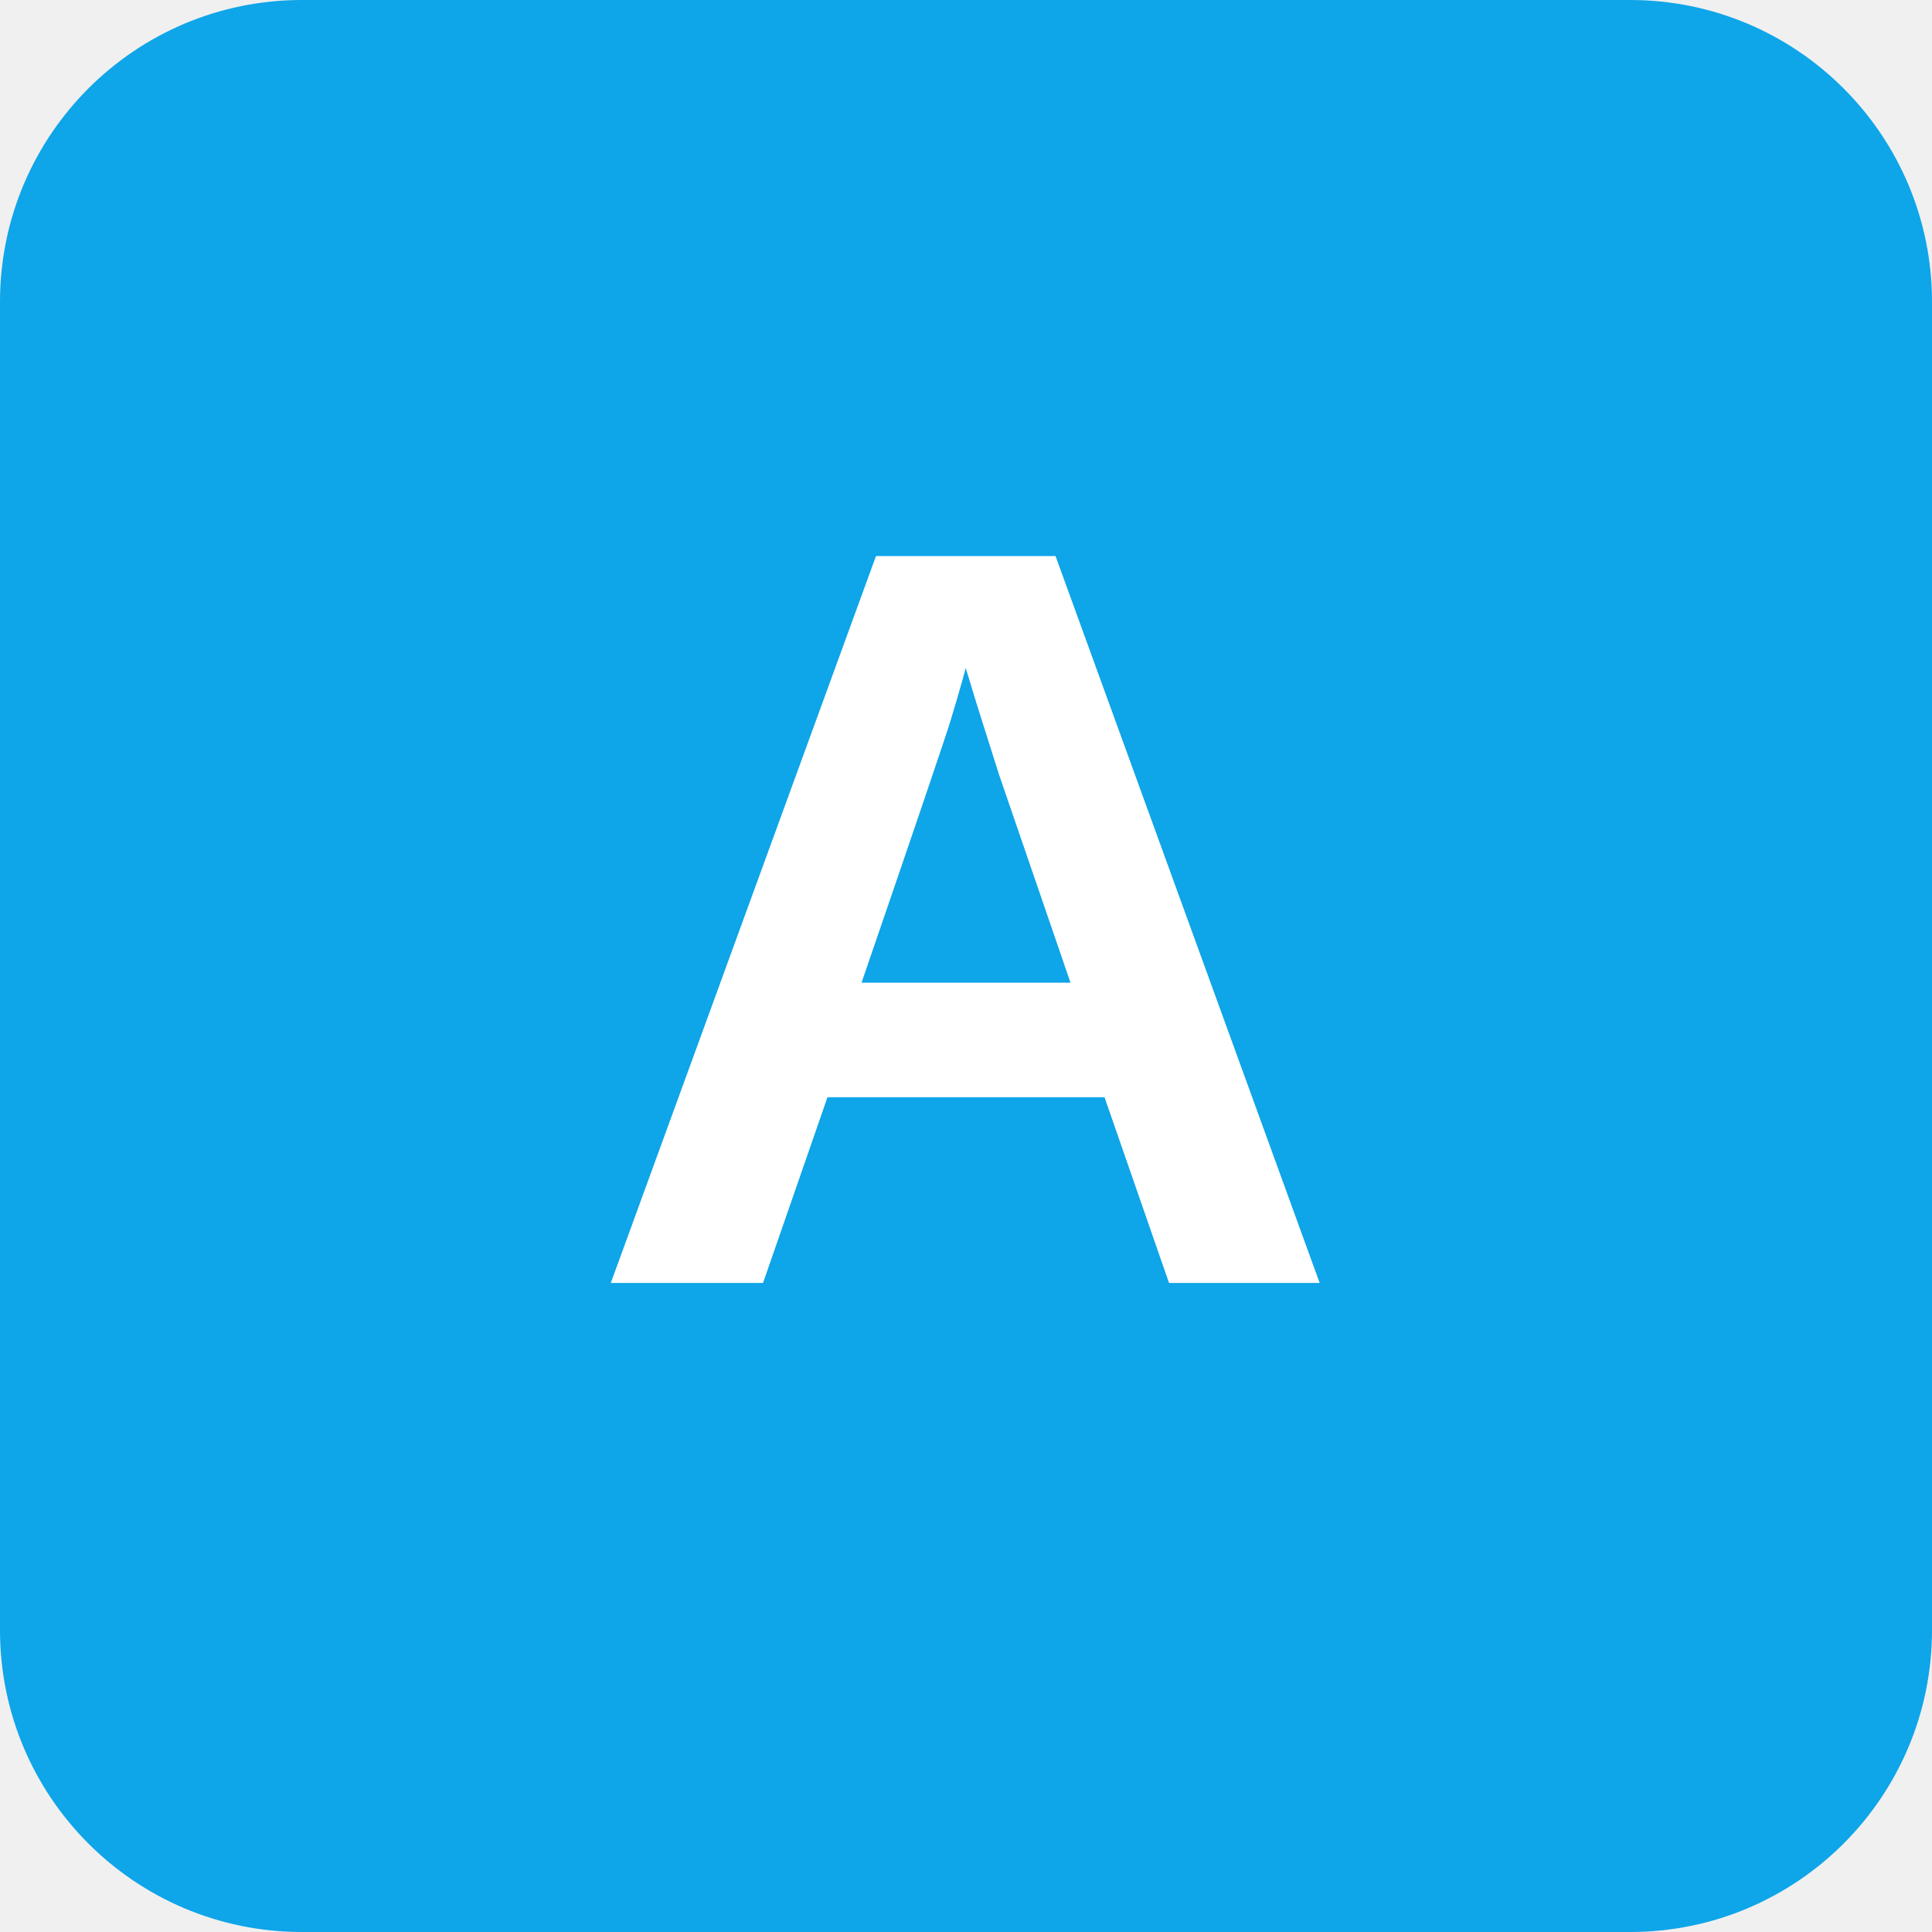
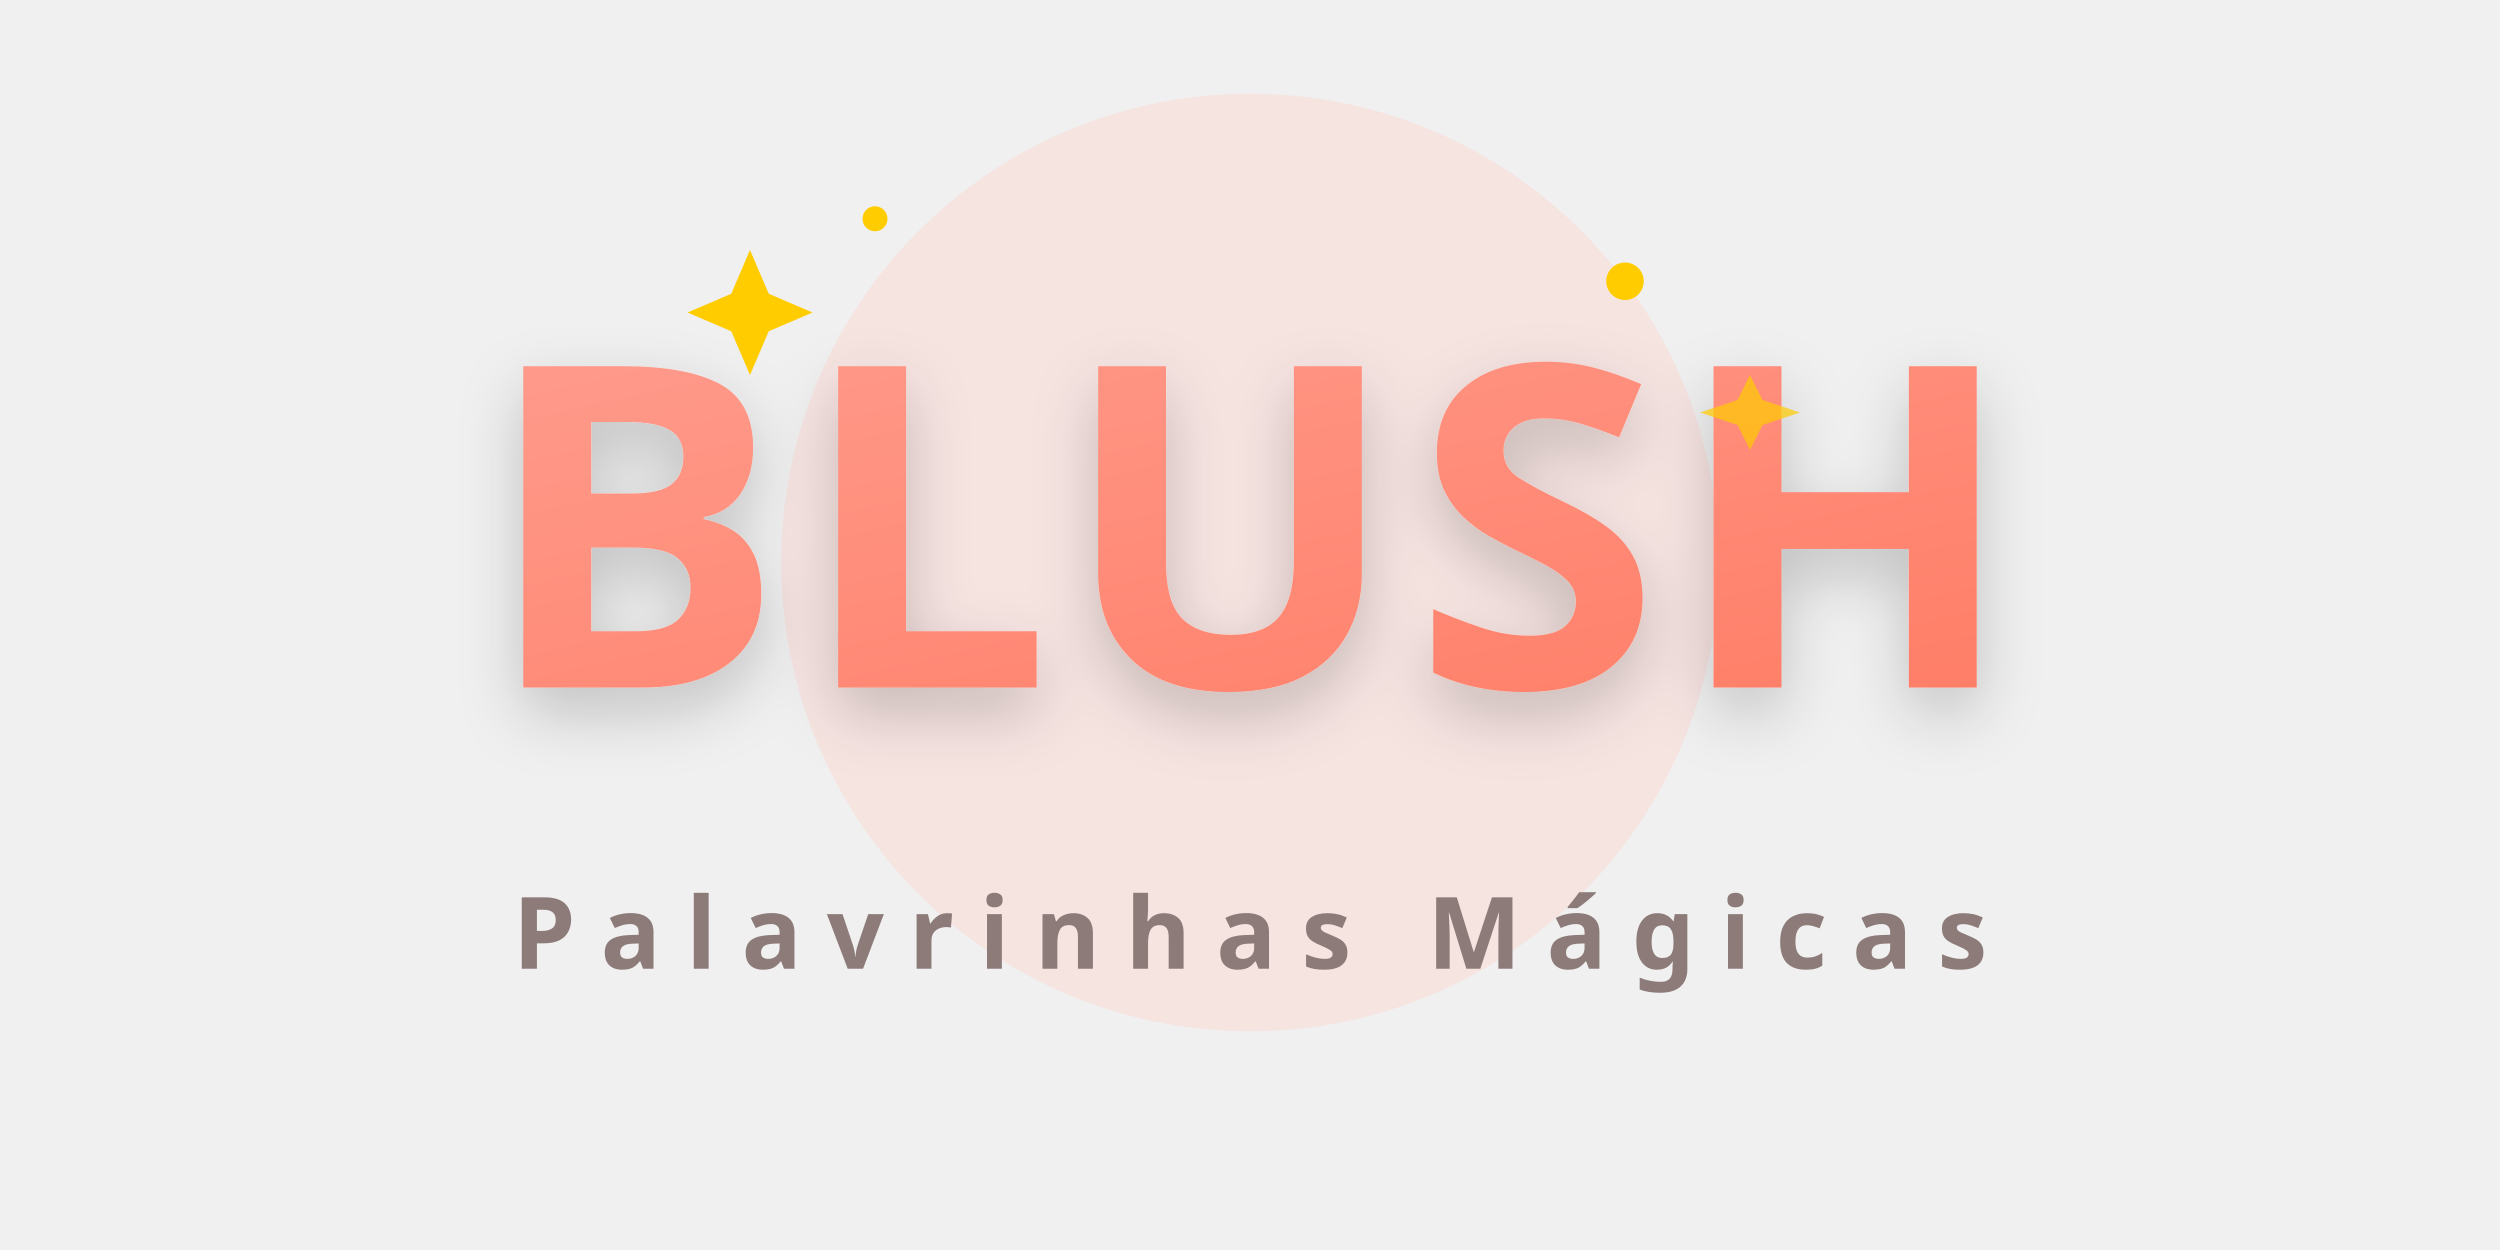
- <svg xmlns="http://www.w3.org/2000/svg" viewBox="0 0 512 512">
-   <rect width="512" height="512" rx="80" fill="#0ea5e9" />
-   <text x="256" y="340" font-size="280" font-weight="bold" fill="white" text-anchor="middle" font-family="Arial, sans-serif">A</text>
+ <svg xmlns="http://www.w3.org/2000/svg" width="400" height="200" viewBox="0 0 400 200">
+   <defs>
+     <linearGradient id="blushGradient" x1="0%" y1="0%" x2="100%" y2="100%">
+       <stop offset="0%" style="stop-color:#ff9a8b;stop-opacity:1" />
+       <stop offset="100%" style="stop-color:#ff7e67;stop-opacity:1" />
+     </linearGradient>
+     <filter id="softShadow" x="-20%" y="-20%" width="150%" height="150%">
+       <feGaussianBlur in="SourceAlpha" stdDeviation="5" />
+       <feOffset dx="0" dy="4" result="offsetblur" />
+       <feComponentTransfer>
+         <feFuncA type="linear" slope="0.2" />
+       </feComponentTransfer>
+       <feMerge>
+         <feMergeNode />
+         <feMergeNode in="SourceGraphic" />
+       </feMerge>
+     </filter>
+   </defs>
+   <circle cx="200" cy="90" r="75" fill="#ffd1ca" opacity="0.4" />
+   <text x="200" y="110" text-anchor="middle" font-family="'Segoe UI', 'Fredoka One', 'Nunito', sans-serif" font-weight="900" font-size="72" fill="url(#blushGradient)" filter="url(#softShadow)" style="letter-spacing: 2px;">
+     BLUSH
+   </text>
+   <text x="200" y="155" text-anchor="middle" font-family="Verdana, sans-serif" font-weight="700" font-size="16" fill="#8c7b78" style="letter-spacing: 4px; text-transform: uppercase;">
+     Palavrinhas Mágicas
+   </text>
+   <path d="M120 40 L123 47 L130 50 L123 53 L120 60 L117 53 L110 50 L117 47 Z" fill="#ffcc00" />
+   <path d="M280 60 L282 64 L288 66 L282 68 L280 72 L278 68 L272 66 L278 64 Z" fill="#ffcc00" opacity="0.7" />
+   <circle cx="140" cy="35" r="2" fill="#ffcc00" />
+   <circle cx="260" cy="45" r="3" fill="#ffcc00" />
</svg>
